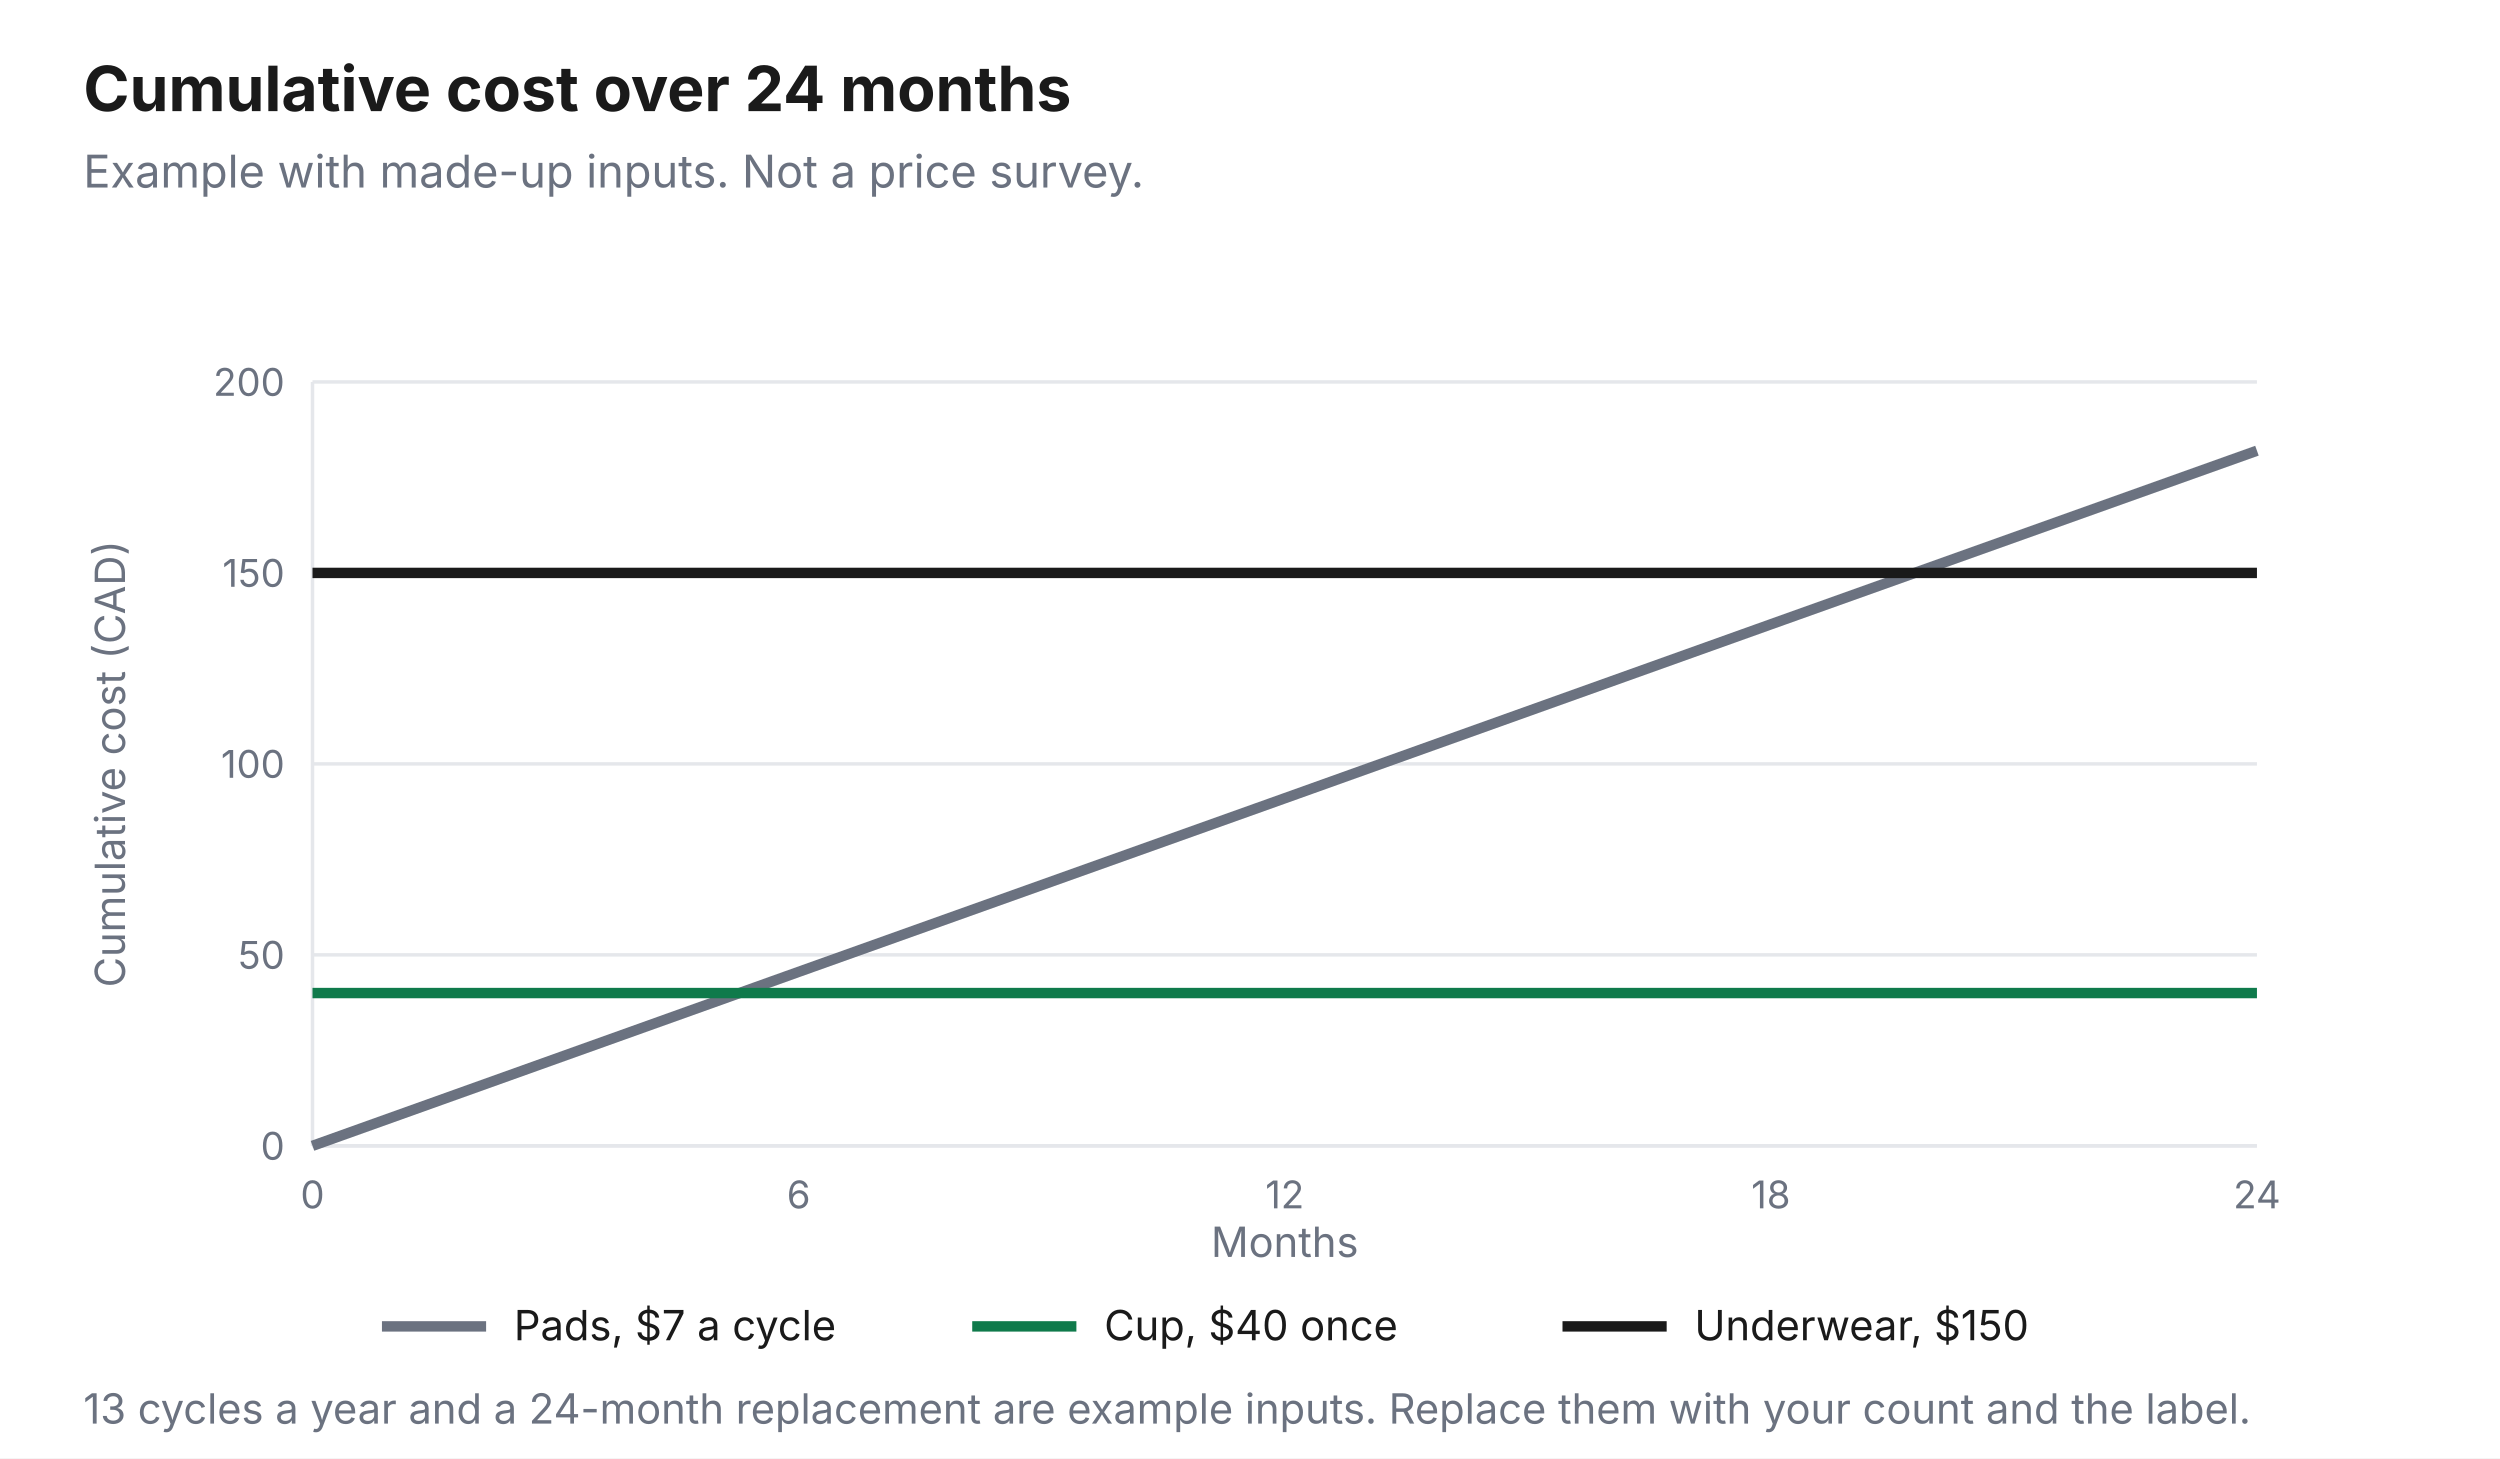
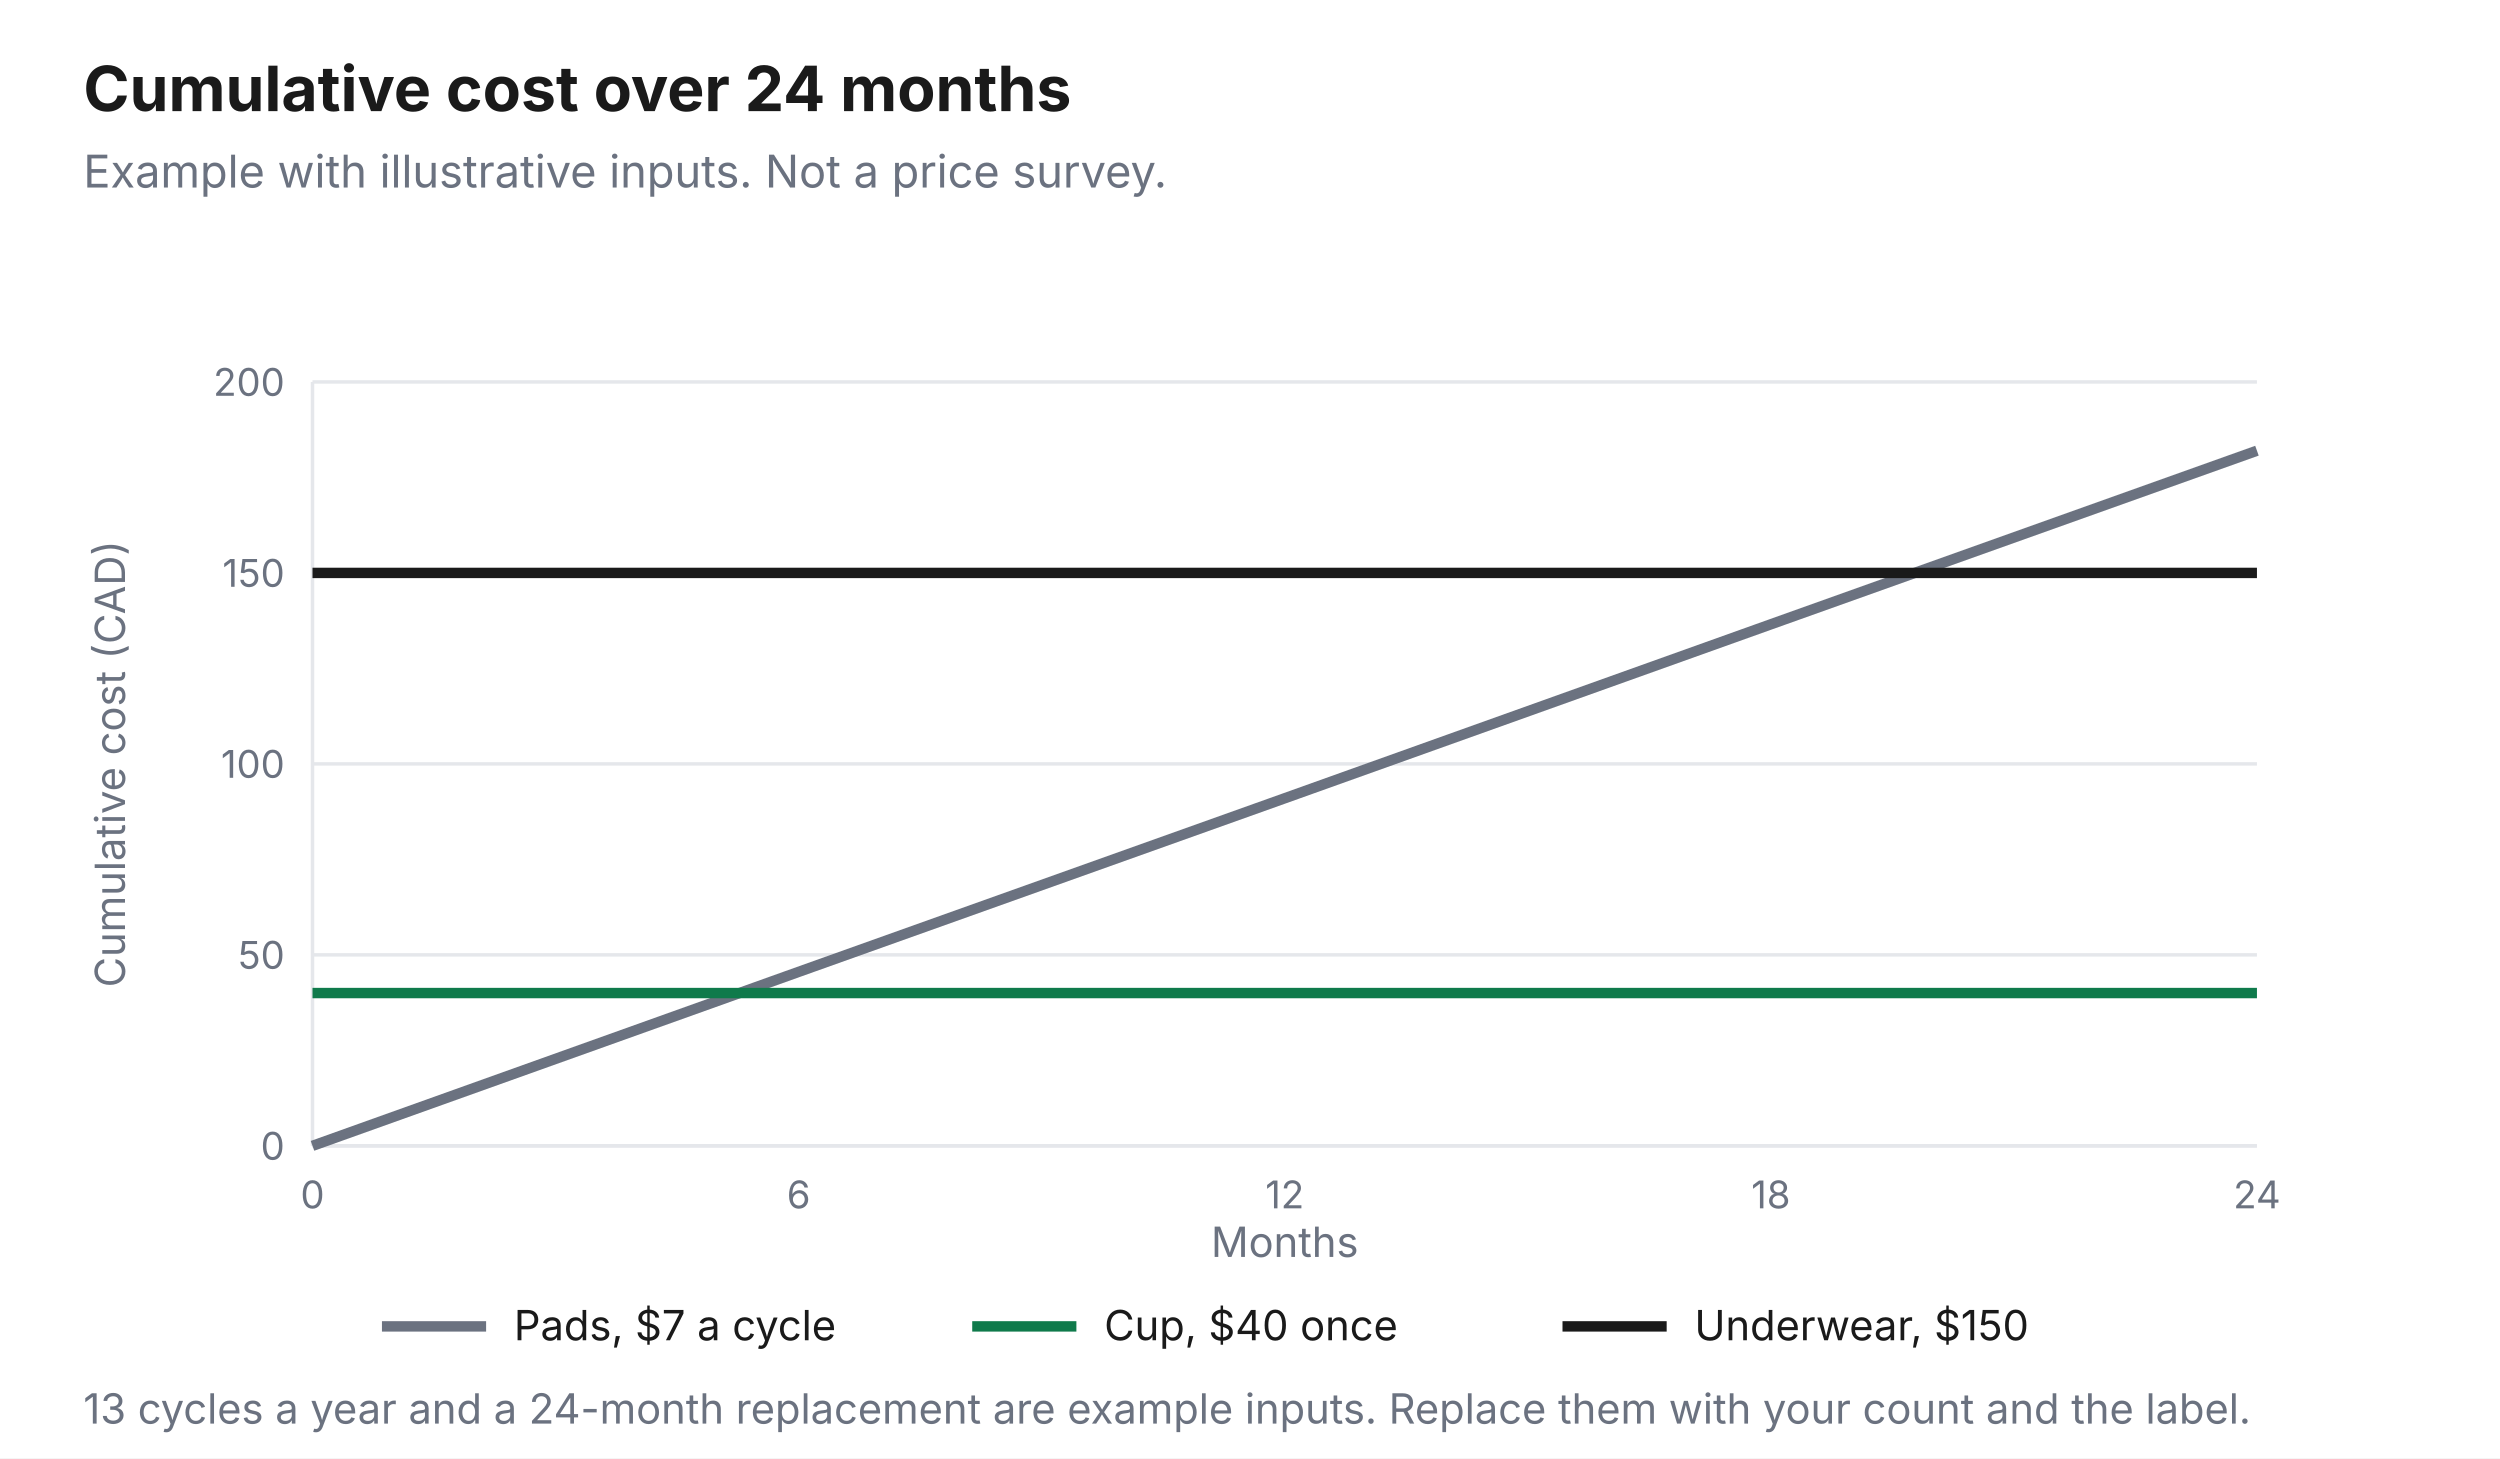
<svg xmlns="http://www.w3.org/2000/svg" viewBox="0 0 720 420" role="img">
  <rect width="720" height="420" fill="#FFFFFF" />
  <text x="24" y="32" font-family="Inter, system-ui, sans-serif" font-size="18" font-weight="700" fill="#1A1A1A">Cumulative cost over 24 months</text>
-   <text x="24" y="54" font-family="Inter, system-ui, sans-serif" font-size="13" fill="#6B7280">Example with made-up inputs. Not a price survey.</text>
+   <text x="24" y="54" font-family="Inter, system-ui, sans-serif" font-size="13" fill="#6B7280">Example with illustrative inputs. Not a price survey.</text>
  <line x1="90" y1="110" x2="90" y2="330" stroke="#E5E7EB" />
  <line x1="90" y1="330" x2="650" y2="330" stroke="#E5E7EB" />
  <line x1="90" y1="330.0" x2="650" y2="330.0" stroke="#E5E7EB" />
  <text x="82" y="334.0" text-anchor="end" font-size="11" fill="#6B7280" font-family="Inter, system-ui, sans-serif">0</text>
  <line x1="90" y1="275.0" x2="650" y2="275.0" stroke="#E5E7EB" />
  <text x="82" y="279.0" text-anchor="end" font-size="11" fill="#6B7280" font-family="Inter, system-ui, sans-serif">50</text>
  <line x1="90" y1="220.0" x2="650" y2="220.0" stroke="#E5E7EB" />
  <text x="82" y="224.0" text-anchor="end" font-size="11" fill="#6B7280" font-family="Inter, system-ui, sans-serif">100</text>
  <line x1="90" y1="165.0" x2="650" y2="165.0" stroke="#E5E7EB" />
  <text x="82" y="169.0" text-anchor="end" font-size="11" fill="#6B7280" font-family="Inter, system-ui, sans-serif">150</text>
  <line x1="90" y1="110.0" x2="650" y2="110.0" stroke="#E5E7EB" />
  <text x="82" y="114.0" text-anchor="end" font-size="11" fill="#6B7280" font-family="Inter, system-ui, sans-serif">200</text>
  <text x="90.0" y="348" text-anchor="middle" font-size="11" fill="#6B7280" font-family="Inter, system-ui, sans-serif">0</text>
  <text x="230.0" y="348" text-anchor="middle" font-size="11" fill="#6B7280" font-family="Inter, system-ui, sans-serif">6</text>
  <text x="370.0" y="348" text-anchor="middle" font-size="11" fill="#6B7280" font-family="Inter, system-ui, sans-serif">12</text>
  <text x="510.0" y="348" text-anchor="middle" font-size="11" fill="#6B7280" font-family="Inter, system-ui, sans-serif">18</text>
  <text x="650.0" y="348" text-anchor="middle" font-size="11" fill="#6B7280" font-family="Inter, system-ui, sans-serif">24</text>
  <polyline fill="none" stroke="#6B7280" stroke-width="3" points="90.0,330.0 230.0,279.9 370.0,229.9 510.0,179.8 650.0,129.8" />
  <polyline fill="none" stroke="#0F7A4B" stroke-width="3" points="90.0,286.0 650.0,286.0" />
  <polyline fill="none" stroke="#1A1A1A" stroke-width="3" points="90.0,165.0 650.0,165.0" />
  <text x="36" y="220" text-anchor="middle" transform="rotate(-90 36 220)" font-size="12" fill="#6B7280" font-family="Inter, system-ui, sans-serif">Cumulative cost (CAD)</text>
  <text x="370" y="362" text-anchor="middle" font-size="12" fill="#6B7280" font-family="Inter, system-ui, sans-serif">Months</text>
  <line x1="110" y1="382" x2="140" y2="382" stroke="#6B7280" stroke-width="3" />
  <text x="148" y="386" font-size="12" fill="#1A1A1A" font-family="Inter, system-ui, sans-serif">Pads, $7 a cycle</text>
  <line x1="280" y1="382" x2="310" y2="382" stroke="#0F7A4B" stroke-width="3" />
  <text x="318" y="386" font-size="12" fill="#1A1A1A" font-family="Inter, system-ui, sans-serif">Cup, $40 once</text>
  <line x1="450" y1="382" x2="480" y2="382" stroke="#1A1A1A" stroke-width="3" />
  <text x="488" y="386" font-size="12" fill="#1A1A1A" font-family="Inter, system-ui, sans-serif">Underwear, $150</text>
  <text x="24" y="410" font-family="Inter, system-ui, sans-serif" font-size="12" fill="#6B7280">13 cycles a year and a 24-month replacement are example inputs. Replace them with your count and the label.</text>
</svg>
